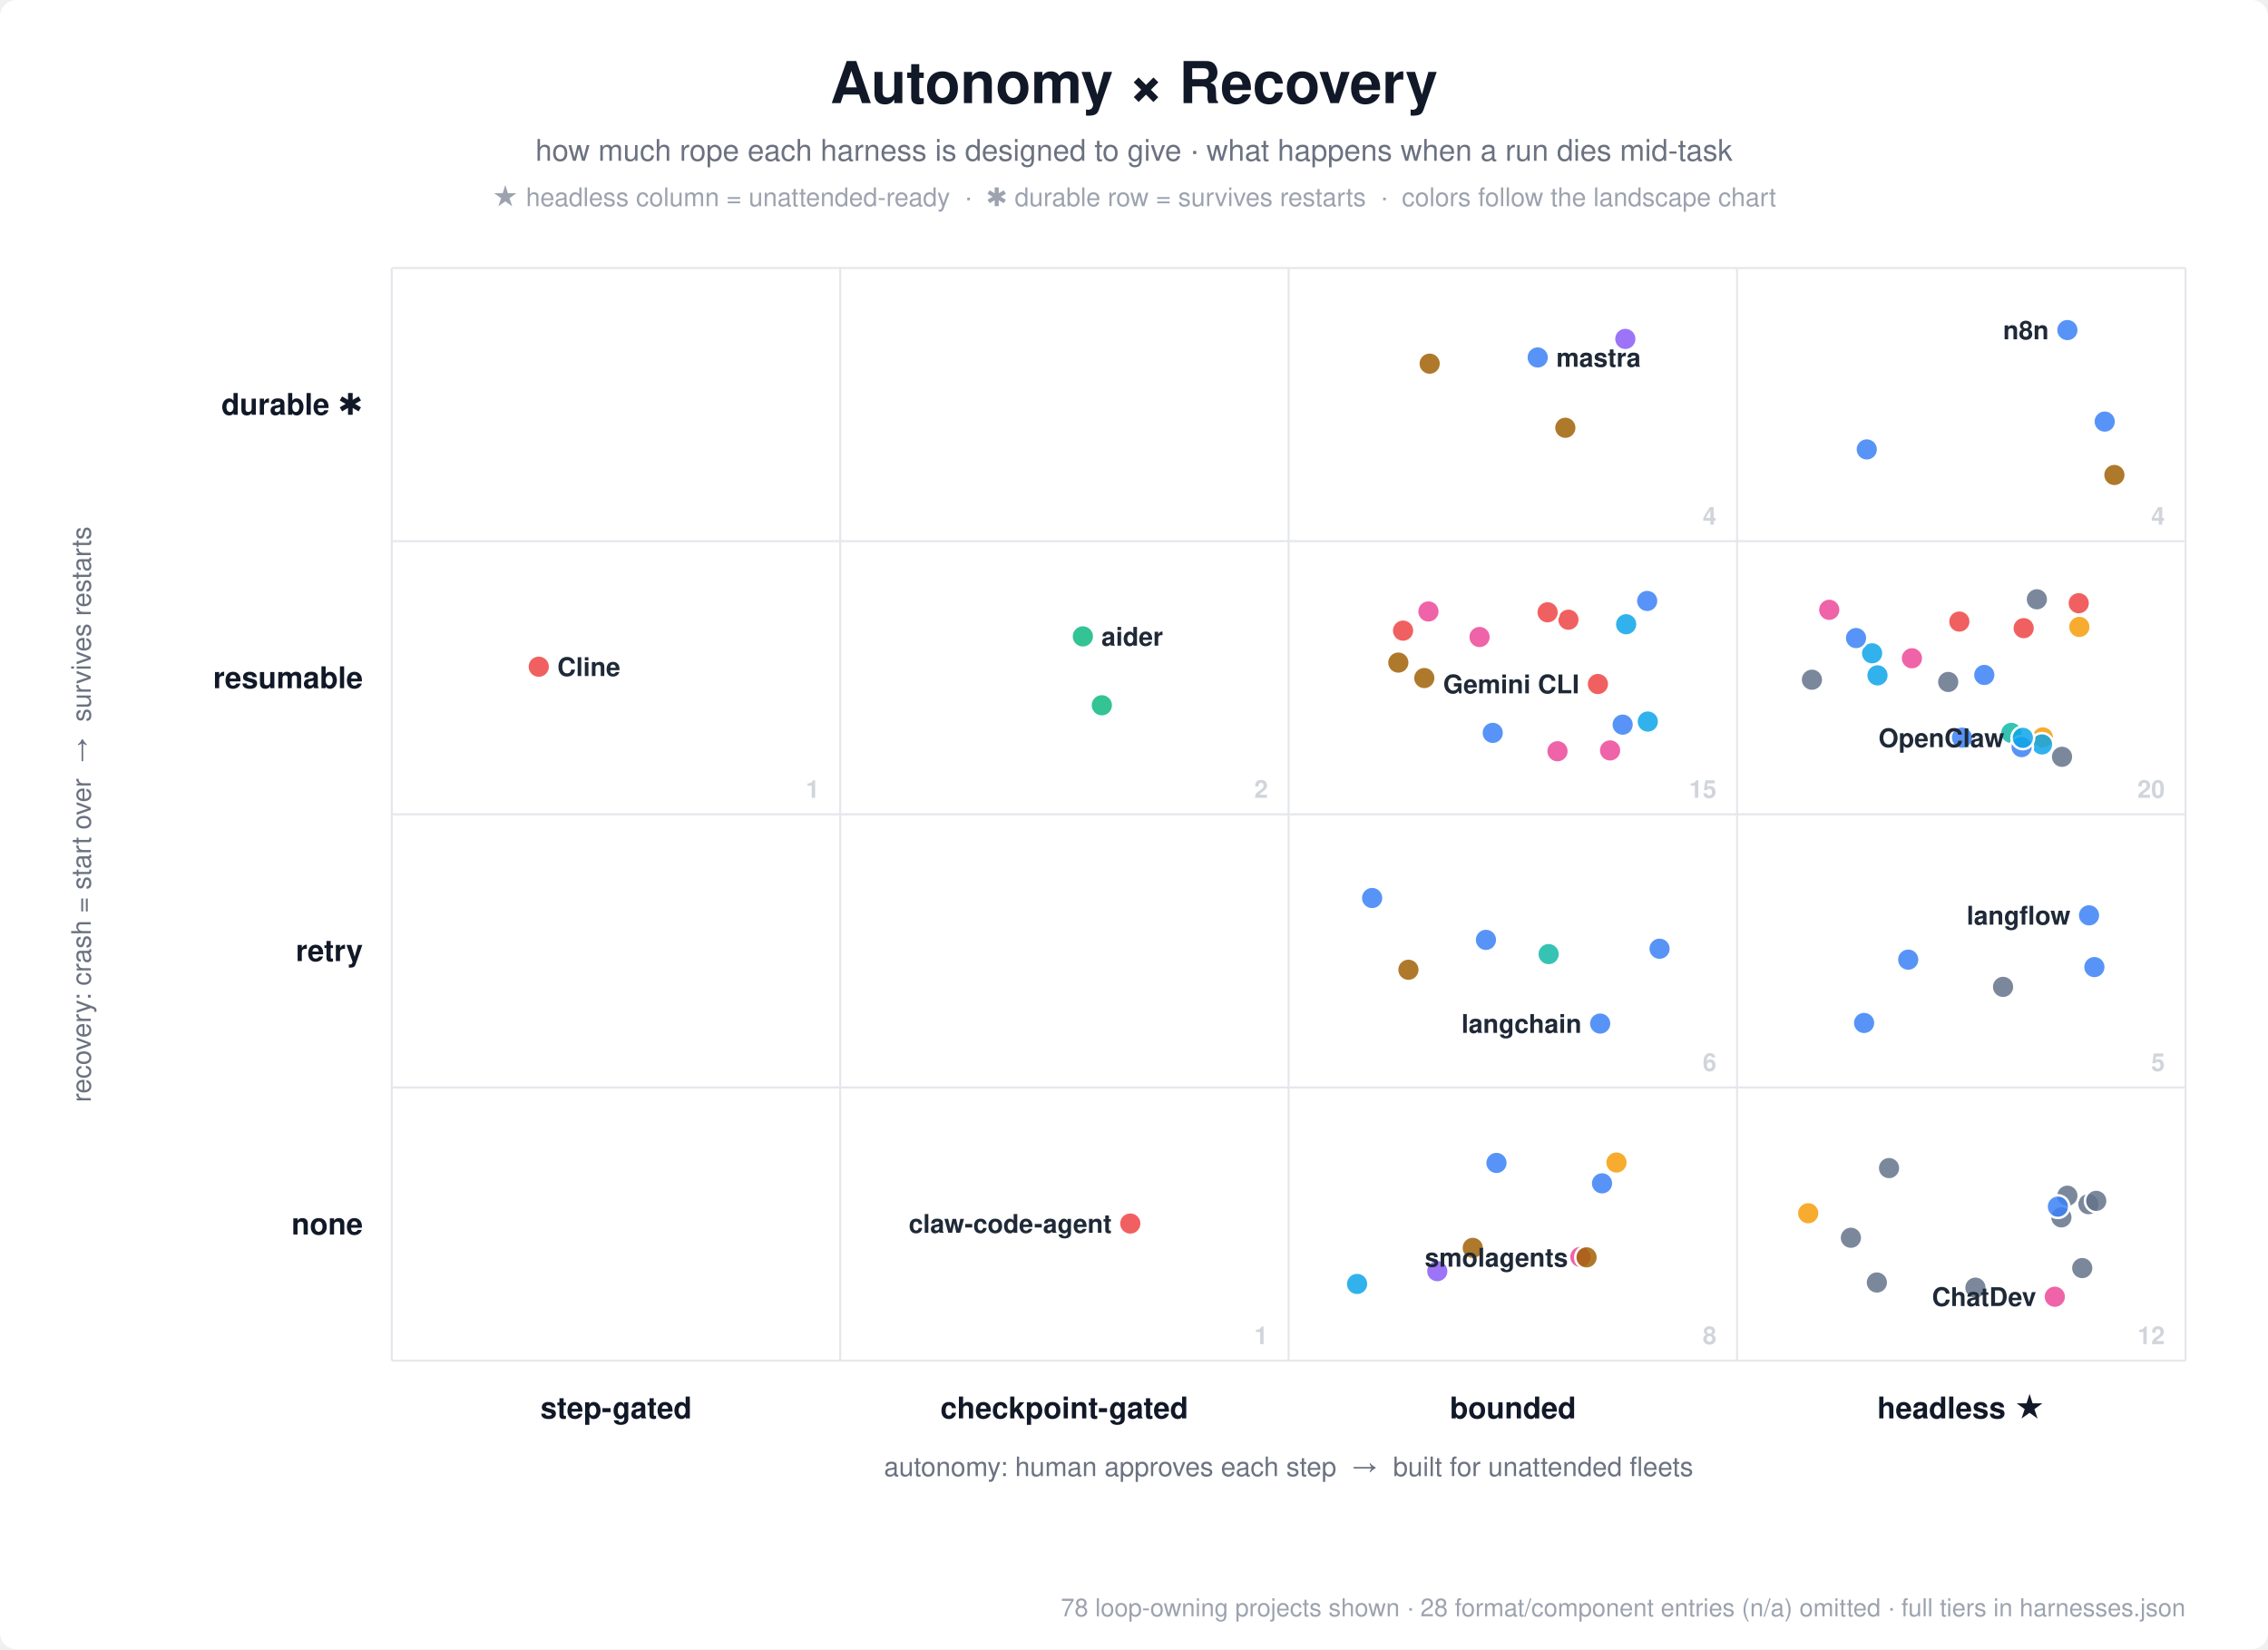
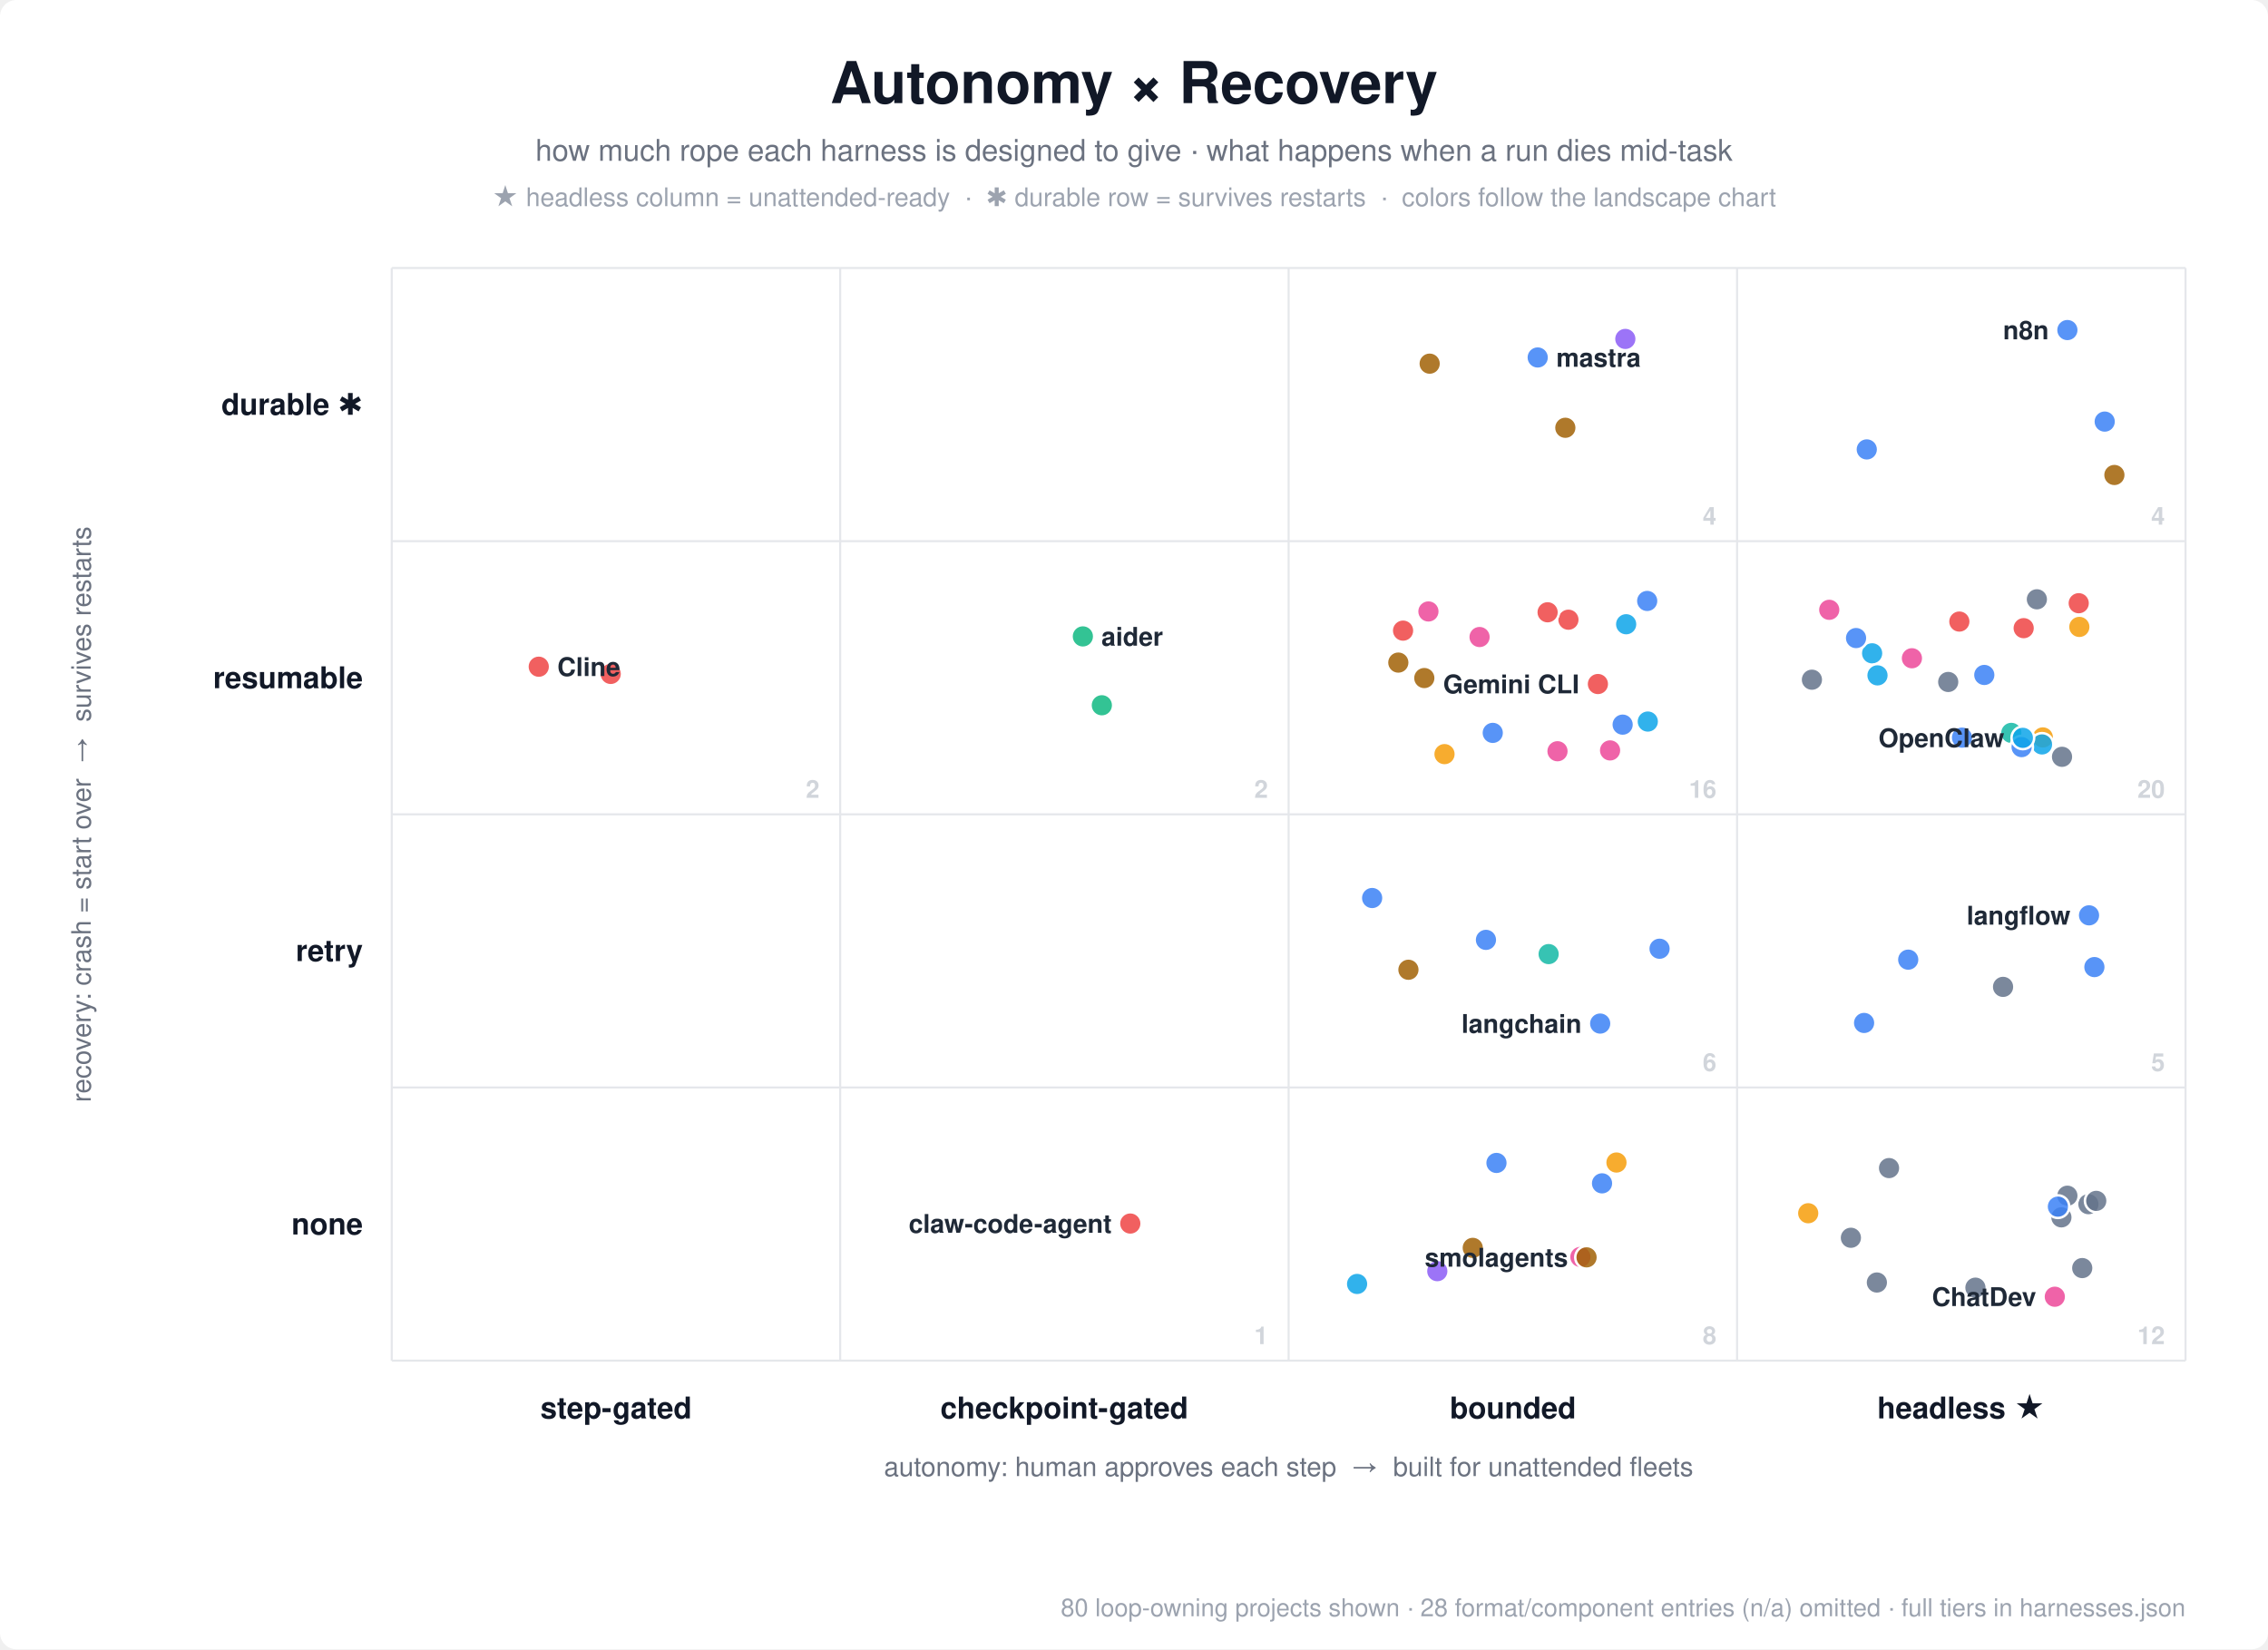
<svg xmlns="http://www.w3.org/2000/svg" viewBox="0 0 1100 800" font-family="-apple-system, 'Segoe UI', Helvetica, Arial, sans-serif">
  <rect width="1100" height="800" fill="#ffffff" rx="8" />
  <text x="550.0" y="50" text-anchor="middle" font-size="28" font-weight="700" fill="#111827">Autonomy × Recovery</text>
  <text x="550.0" y="78" text-anchor="middle" font-size="14.5" fill="#6b7280">how much rope each harness is designed to give · what happens when a run dies mid-task</text>
  <text x="550.0" y="100" text-anchor="middle" font-size="12.5" fill="#9ca3af">★ headless column = unattended-ready  ·  ✱ durable row = survives restarts  ·  colors follow the landscape chart</text>
  <line x1="190.0" y1="130" x2="190.0" y2="660" stroke="#e5e7eb" stroke-width="1" />
  <line x1="407.5" y1="130" x2="407.5" y2="660" stroke="#e5e7eb" stroke-width="1" />
  <line x1="625.0" y1="130" x2="625.0" y2="660" stroke="#e5e7eb" stroke-width="1" />
  <line x1="842.5" y1="130" x2="842.5" y2="660" stroke="#e5e7eb" stroke-width="1" />
  <line x1="1060.0" y1="130" x2="1060.0" y2="660" stroke="#e5e7eb" stroke-width="1" />
  <line x1="190" y1="130.0" x2="1060" y2="130.0" stroke="#e5e7eb" stroke-width="1" />
  <line x1="190" y1="262.5" x2="1060" y2="262.5" stroke="#e5e7eb" stroke-width="1" />
  <line x1="190" y1="395.0" x2="1060" y2="395.0" stroke="#e5e7eb" stroke-width="1" />
  <line x1="190" y1="527.5" x2="1060" y2="527.5" stroke="#e5e7eb" stroke-width="1" />
  <line x1="190" y1="660.0" x2="1060" y2="660.0" stroke="#e5e7eb" stroke-width="1" />
  <text x="298.8" y="688" text-anchor="middle" font-size="14.5" font-weight="600" fill="#111827">step-gated</text>
  <text x="516.2" y="688" text-anchor="middle" font-size="14.5" font-weight="600" fill="#111827">checkpoint-gated</text>
  <text x="733.8" y="688" text-anchor="middle" font-size="14.5" font-weight="600" fill="#111827">bounded</text>
  <text x="951.2" y="688" text-anchor="middle" font-size="14.5" font-weight="600" fill="#111827">headless ★</text>
  <text x="625.0" y="716" text-anchor="middle" font-size="13" fill="#6b7280">autonomy: human approves each step  →  built for unattended fleets</text>
  <text x="176" y="598.8" text-anchor="end" font-size="14.5" font-weight="600" fill="#111827">none</text>
  <text x="176" y="466.2" text-anchor="end" font-size="14.5" font-weight="600" fill="#111827">retry</text>
  <text x="176" y="333.8" text-anchor="end" font-size="14.5" font-weight="600" fill="#111827">resumable</text>
  <text x="176" y="201.2" text-anchor="end" font-size="14.5" font-weight="600" fill="#111827">durable ✱</text>
  <text x="44" y="395" font-size="13" fill="#6b7280" transform="rotate(-90 44 395)" text-anchor="middle">recovery: crash = start over  →  survives restarts</text>
  <text x="832.5" y="652.0" text-anchor="end" font-size="12" fill="#d1d5db" font-weight="700">8</text>
  <text x="832.5" y="254.5" text-anchor="end" font-size="12" fill="#d1d5db" font-weight="700">4</text>
-   <text x="397.5" y="387.0" text-anchor="end" font-size="12" fill="#d1d5db" font-weight="700">1</text>
-   <text x="832.5" y="387.0" text-anchor="end" font-size="12" fill="#d1d5db" font-weight="700">15</text>
+   <text x="397.5" y="387.0" text-anchor="end" font-size="12" fill="#d1d5db" font-weight="700">2</text>
+   <text x="832.5" y="387.0" text-anchor="end" font-size="12" fill="#d1d5db" font-weight="700">16</text>
  <text x="1050.0" y="387.0" text-anchor="end" font-size="12" fill="#d1d5db" font-weight="700">20</text>
  <text x="615.0" y="652.0" text-anchor="end" font-size="12" fill="#d1d5db" font-weight="700">1</text>
  <text x="1050.0" y="652.0" text-anchor="end" font-size="12" fill="#d1d5db" font-weight="700">12</text>
  <text x="1050.0" y="254.5" text-anchor="end" font-size="12" fill="#d1d5db" font-weight="700">4</text>
  <text x="832.5" y="519.5" text-anchor="end" font-size="12" fill="#d1d5db" font-weight="700">6</text>
  <text x="1050.0" y="519.5" text-anchor="end" font-size="12" fill="#d1d5db" font-weight="700">5</text>
  <text x="615.0" y="387.0" text-anchor="end" font-size="12" fill="#d1d5db" font-weight="700">2</text>
  <circle cx="958.1" cy="624.6" r="5.5" fill="#64748b" fill-opacity="0.85" stroke="#ffffff" stroke-width="1.2" />
  <circle cx="916.2" cy="566.6" r="5.5" fill="#64748b" fill-opacity="0.85" stroke="#ffffff" stroke-width="1.2" />
  <circle cx="897.7" cy="600.4" r="5.5" fill="#64748b" fill-opacity="0.85" stroke="#ffffff" stroke-width="1.2" />
  <circle cx="1009.9" cy="615.1" r="5.5" fill="#64748b" fill-opacity="0.85" stroke="#ffffff" stroke-width="1.2" />
  <circle cx="725.8" cy="564.1" r="5.5" fill="#3b82f6" fill-opacity="0.85" stroke="#ffffff" stroke-width="1.2" />
  <circle cx="887.2" cy="295.8" r="5.5" fill="#ec4899" fill-opacity="0.85" stroke="#ffffff" stroke-width="1.2" />
  <circle cx="784.0" cy="563.9" r="5.5" fill="#f59e0b" fill-opacity="0.85" stroke="#ffffff" stroke-width="1.2" />
  <circle cx="971.5" cy="478.7" r="5.5" fill="#64748b" fill-opacity="0.85" stroke="#ffffff" stroke-width="1.2" />
  <circle cx="975.5" cy="355.5" r="5.5" fill="#14b8a6" fill-opacity="0.85" stroke="#ffffff" stroke-width="1.2" />
  <circle cx="777.0" cy="574.0" r="5.5" fill="#3b82f6" fill-opacity="0.85" stroke="#ffffff" stroke-width="1.2" />
  <circle cx="697.1" cy="616.6" r="5.5" fill="#8b5cf6" fill-opacity="0.85" stroke="#ffffff" stroke-width="1.2" />
  <circle cx="548.2" cy="593.5" r="5.5" fill="#ef4444" fill-opacity="0.85" stroke="#ffffff" stroke-width="1.2" />
  <circle cx="877.0" cy="588.5" r="5.5" fill="#f59e0b" fill-opacity="0.85" stroke="#ffffff" stroke-width="1.2" />
  <circle cx="788.3" cy="164.4" r="5.5" fill="#8b5cf6" fill-opacity="0.85" stroke="#ffffff" stroke-width="1.2" />
  <circle cx="878.8" cy="329.7" r="5.5" fill="#64748b" fill-opacity="0.85" stroke="#ffffff" stroke-width="1.2" />
  <circle cx="714.3" cy="605.3" r="5.5" fill="#a16207" fill-opacity="0.85" stroke="#ffffff" stroke-width="1.2" />
  <circle cx="910.3" cy="622.1" r="5.5" fill="#64748b" fill-opacity="0.85" stroke="#ffffff" stroke-width="1.2" />
  <circle cx="1012.9" cy="584.1" r="5.5" fill="#64748b" fill-opacity="0.85" stroke="#ffffff" stroke-width="1.2" />
  <circle cx="1016.7" cy="582.5" r="5.5" fill="#64748b" fill-opacity="0.85" stroke="#ffffff" stroke-width="1.2" />
  <circle cx="658.2" cy="622.8" r="5.5" fill="#0ea5e9" fill-opacity="0.85" stroke="#ffffff" stroke-width="1.2" />
  <circle cx="1002.7" cy="580.0" r="5.5" fill="#64748b" fill-opacity="0.85" stroke="#ffffff" stroke-width="1.2" />
  <circle cx="1000.1" cy="367.1" r="5.5" fill="#64748b" fill-opacity="0.85" stroke="#ffffff" stroke-width="1.2" />
  <circle cx="798.9" cy="291.5" r="5.5" fill="#3b82f6" fill-opacity="0.85" stroke="#ffffff" stroke-width="1.2" />
  <circle cx="678.2" cy="321.4" r="5.5" fill="#a16207" fill-opacity="0.85" stroke="#ffffff" stroke-width="1.2" />
  <circle cx="999.8" cy="590.5" r="5.5" fill="#64748b" fill-opacity="0.85" stroke="#ffffff" stroke-width="1.2" />
  <circle cx="998.1" cy="585.3" r="5.5" fill="#3b82f6" fill-opacity="0.85" stroke="#ffffff" stroke-width="1.2" />
  <circle cx="1025.5" cy="230.4" r="5.5" fill="#a16207" fill-opacity="0.85" stroke="#ffffff" stroke-width="1.2" />
  <circle cx="987.9" cy="290.7" r="5.5" fill="#64748b" fill-opacity="0.85" stroke="#ffffff" stroke-width="1.2" />
  <circle cx="690.8" cy="328.9" r="5.5" fill="#a16207" fill-opacity="0.85" stroke="#ffffff" stroke-width="1.2" />
  <circle cx="990.8" cy="357.7" r="5.5" fill="#f59e0b" fill-opacity="0.85" stroke="#ffffff" stroke-width="1.2" />
  <circle cx="724.0" cy="355.5" r="5.5" fill="#3b82f6" fill-opacity="0.85" stroke="#ffffff" stroke-width="1.2" />
  <circle cx="1015.8" cy="469.1" r="5.5" fill="#3b82f6" fill-opacity="0.85" stroke="#ffffff" stroke-width="1.2" />
  <circle cx="766.5" cy="609.7" r="5.5" fill="#ec4899" fill-opacity="0.85" stroke="#ffffff" stroke-width="1.2" />
  <circle cx="717.6" cy="309.0" r="5.5" fill="#ec4899" fill-opacity="0.85" stroke="#ffffff" stroke-width="1.2" />
  <circle cx="799.2" cy="350.0" r="5.5" fill="#0ea5e9" fill-opacity="0.85" stroke="#ffffff" stroke-width="1.2" />
  <circle cx="951.6" cy="357.8" r="5.5" fill="#3b82f6" fill-opacity="0.85" stroke="#ffffff" stroke-width="1.2" />
  <circle cx="944.9" cy="330.8" r="5.5" fill="#64748b" fill-opacity="0.85" stroke="#ffffff" stroke-width="1.2" />
  <circle cx="693.4" cy="176.4" r="5.5" fill="#a16207" fill-opacity="0.85" stroke="#ffffff" stroke-width="1.2" />
  <circle cx="788.7" cy="302.8" r="5.5" fill="#0ea5e9" fill-opacity="0.85" stroke="#ffffff" stroke-width="1.2" />
  <circle cx="990.4" cy="361.1" r="5.5" fill="#0ea5e9" fill-opacity="0.85" stroke="#ffffff" stroke-width="1.2" />
  <circle cx="1008.5" cy="304.1" r="5.5" fill="#f59e0b" fill-opacity="0.85" stroke="#ffffff" stroke-width="1.2" />
  <circle cx="962.4" cy="327.4" r="5.5" fill="#3b82f6" fill-opacity="0.85" stroke="#ffffff" stroke-width="1.2" />
  <circle cx="980.5" cy="362.4" r="5.5" fill="#3b82f6" fill-opacity="0.85" stroke="#ffffff" stroke-width="1.2" />
  <circle cx="905.4" cy="218.0" r="5.5" fill="#3b82f6" fill-opacity="0.85" stroke="#ffffff" stroke-width="1.2" />
+   <circle cx="296.2" cy="326.9" r="5.5" fill="#ef4444" fill-opacity="0.85" stroke="#ffffff" stroke-width="1.2" />
  <circle cx="683.1" cy="470.4" r="5.5" fill="#a16207" fill-opacity="0.85" stroke="#ffffff" stroke-width="1.2" />
  <circle cx="759.2" cy="207.5" r="5.5" fill="#a16207" fill-opacity="0.85" stroke="#ffffff" stroke-width="1.2" />
  <circle cx="745.8" cy="173.4" r="5.5" fill="#3b82f6" fill-opacity="0.85" stroke="#ffffff" stroke-width="1.2" />
  <circle cx="760.7" cy="300.6" r="5.5" fill="#ef4444" fill-opacity="0.85" stroke="#ffffff" stroke-width="1.2" />
  <circle cx="692.8" cy="296.6" r="5.5" fill="#ec4899" fill-opacity="0.85" stroke="#ffffff" stroke-width="1.2" />
  <circle cx="751.1" cy="462.8" r="5.5" fill="#14b8a6" fill-opacity="0.85" stroke="#ffffff" stroke-width="1.2" />
  <circle cx="769.5" cy="609.9" r="5.5" fill="#a16207" fill-opacity="0.85" stroke="#ffffff" stroke-width="1.2" />
  <circle cx="720.7" cy="455.9" r="5.5" fill="#3b82f6" fill-opacity="0.85" stroke="#ffffff" stroke-width="1.2" />
  <circle cx="996.6" cy="629.0" r="5.5" fill="#ec4899" fill-opacity="0.85" stroke="#ffffff" stroke-width="1.2" />
  <circle cx="534.4" cy="342.1" r="5.5" fill="#10b981" fill-opacity="0.85" stroke="#ffffff" stroke-width="1.2" />
  <circle cx="908.0" cy="316.9" r="5.5" fill="#0ea5e9" fill-opacity="0.85" stroke="#ffffff" stroke-width="1.2" />
  <circle cx="1020.8" cy="204.5" r="5.5" fill="#3b82f6" fill-opacity="0.85" stroke="#ffffff" stroke-width="1.2" />
  <circle cx="787.0" cy="351.5" r="5.5" fill="#3b82f6" fill-opacity="0.85" stroke="#ffffff" stroke-width="1.2" />
  <circle cx="525.2" cy="308.7" r="5.5" fill="#10b981" fill-opacity="0.85" stroke="#ffffff" stroke-width="1.2" />
  <circle cx="665.5" cy="435.6" r="5.5" fill="#3b82f6" fill-opacity="0.85" stroke="#ffffff" stroke-width="1.2" />
  <circle cx="1008.2" cy="292.6" r="5.5" fill="#ef4444" fill-opacity="0.85" stroke="#ffffff" stroke-width="1.2" />
  <circle cx="925.5" cy="465.5" r="5.5" fill="#3b82f6" fill-opacity="0.85" stroke="#ffffff" stroke-width="1.2" />
  <circle cx="780.9" cy="364.0" r="5.5" fill="#ec4899" fill-opacity="0.85" stroke="#ffffff" stroke-width="1.2" />
  <circle cx="755.4" cy="364.4" r="5.5" fill="#ec4899" fill-opacity="0.85" stroke="#ffffff" stroke-width="1.2" />
  <circle cx="680.5" cy="305.9" r="5.5" fill="#ef4444" fill-opacity="0.85" stroke="#ffffff" stroke-width="1.2" />
  <circle cx="261.3" cy="323.4" r="5.5" fill="#ef4444" fill-opacity="0.85" stroke="#ffffff" stroke-width="1.2" />
+   <circle cx="700.6" cy="365.8" r="5.5" fill="#f59e0b" fill-opacity="0.85" stroke="#ffffff" stroke-width="1.2" />
  <circle cx="927.3" cy="319.3" r="5.5" fill="#ec4899" fill-opacity="0.85" stroke="#ffffff" stroke-width="1.2" />
  <circle cx="950.3" cy="301.5" r="5.5" fill="#ef4444" fill-opacity="0.85" stroke="#ffffff" stroke-width="1.2" />
  <circle cx="750.6" cy="297.0" r="5.5" fill="#ef4444" fill-opacity="0.85" stroke="#ffffff" stroke-width="1.2" />
  <circle cx="804.9" cy="460.2" r="5.5" fill="#3b82f6" fill-opacity="0.85" stroke="#ffffff" stroke-width="1.2" />
  <circle cx="775.0" cy="331.8" r="5.5" fill="#ef4444" fill-opacity="0.85" stroke="#ffffff" stroke-width="1.2" />
  <circle cx="776.1" cy="496.5" r="5.5" fill="#3b82f6" fill-opacity="0.85" stroke="#ffffff" stroke-width="1.2" />
  <circle cx="904.1" cy="496.2" r="5.5" fill="#3b82f6" fill-opacity="0.85" stroke="#ffffff" stroke-width="1.2" />
  <circle cx="1013.2" cy="444.0" r="5.5" fill="#3b82f6" fill-opacity="0.85" stroke="#ffffff" stroke-width="1.2" />
  <circle cx="981.5" cy="304.7" r="5.5" fill="#ef4444" fill-opacity="0.85" stroke="#ffffff" stroke-width="1.2" />
  <circle cx="900.2" cy="309.5" r="5.5" fill="#3b82f6" fill-opacity="0.85" stroke="#ffffff" stroke-width="1.2" />
  <circle cx="1002.7" cy="160.1" r="5.5" fill="#3b82f6" fill-opacity="0.85" stroke="#ffffff" stroke-width="1.2" />
  <circle cx="910.6" cy="327.6" r="5.5" fill="#0ea5e9" fill-opacity="0.85" stroke="#ffffff" stroke-width="1.2" />
  <circle cx="981.1" cy="357.9" r="5.5" fill="#0ea5e9" fill-opacity="0.85" stroke="#ffffff" stroke-width="1.2" />
  <text x="760.5" y="614.4" text-anchor="end" font-size="12.5" font-weight="600" fill="#1f2937">smolagents</text>
  <text x="754.8" y="177.9" text-anchor="start" font-size="12.5" font-weight="600" fill="#1f2937">mastra</text>
  <text x="270.3" y="327.9" text-anchor="start" font-size="12.5" font-weight="600" fill="#1f2937">Cline</text>
  <text x="766.0" y="336.3" text-anchor="end" font-size="12.5" font-weight="600" fill="#1f2937">Gemini CLI</text>
  <text x="972.1" y="362.4" text-anchor="end" font-size="12.5" font-weight="600" fill="#1f2937">OpenClaw</text>
  <text x="539.2" y="598.0" text-anchor="end" font-size="12.5" font-weight="600" fill="#1f2937">claw-code-agent</text>
  <text x="987.6" y="633.5" text-anchor="end" font-size="12.5" font-weight="600" fill="#1f2937">ChatDev</text>
  <text x="993.7" y="164.6" text-anchor="end" font-size="12.5" font-weight="600" fill="#1f2937">n8n</text>
  <text x="767.1" y="501.0" text-anchor="end" font-size="12.5" font-weight="600" fill="#1f2937">langchain</text>
  <text x="1004.2" y="448.5" text-anchor="end" font-size="12.5" font-weight="600" fill="#1f2937">langflow</text>
  <text x="534.2" y="313.2" text-anchor="start" font-size="12.5" font-weight="600" fill="#1f2937">aider</text>
-   <text x="1060" y="784" text-anchor="end" font-size="12" fill="#9ca3af">78 loop-owning projects shown · 28 format/component entries (n/a) omitted · full tiers in harnesses.json</text>
+   <text x="1060" y="784" text-anchor="end" font-size="12" fill="#9ca3af">80 loop-owning projects shown · 28 format/component entries (n/a) omitted · full tiers in harnesses.json</text>
</svg>
